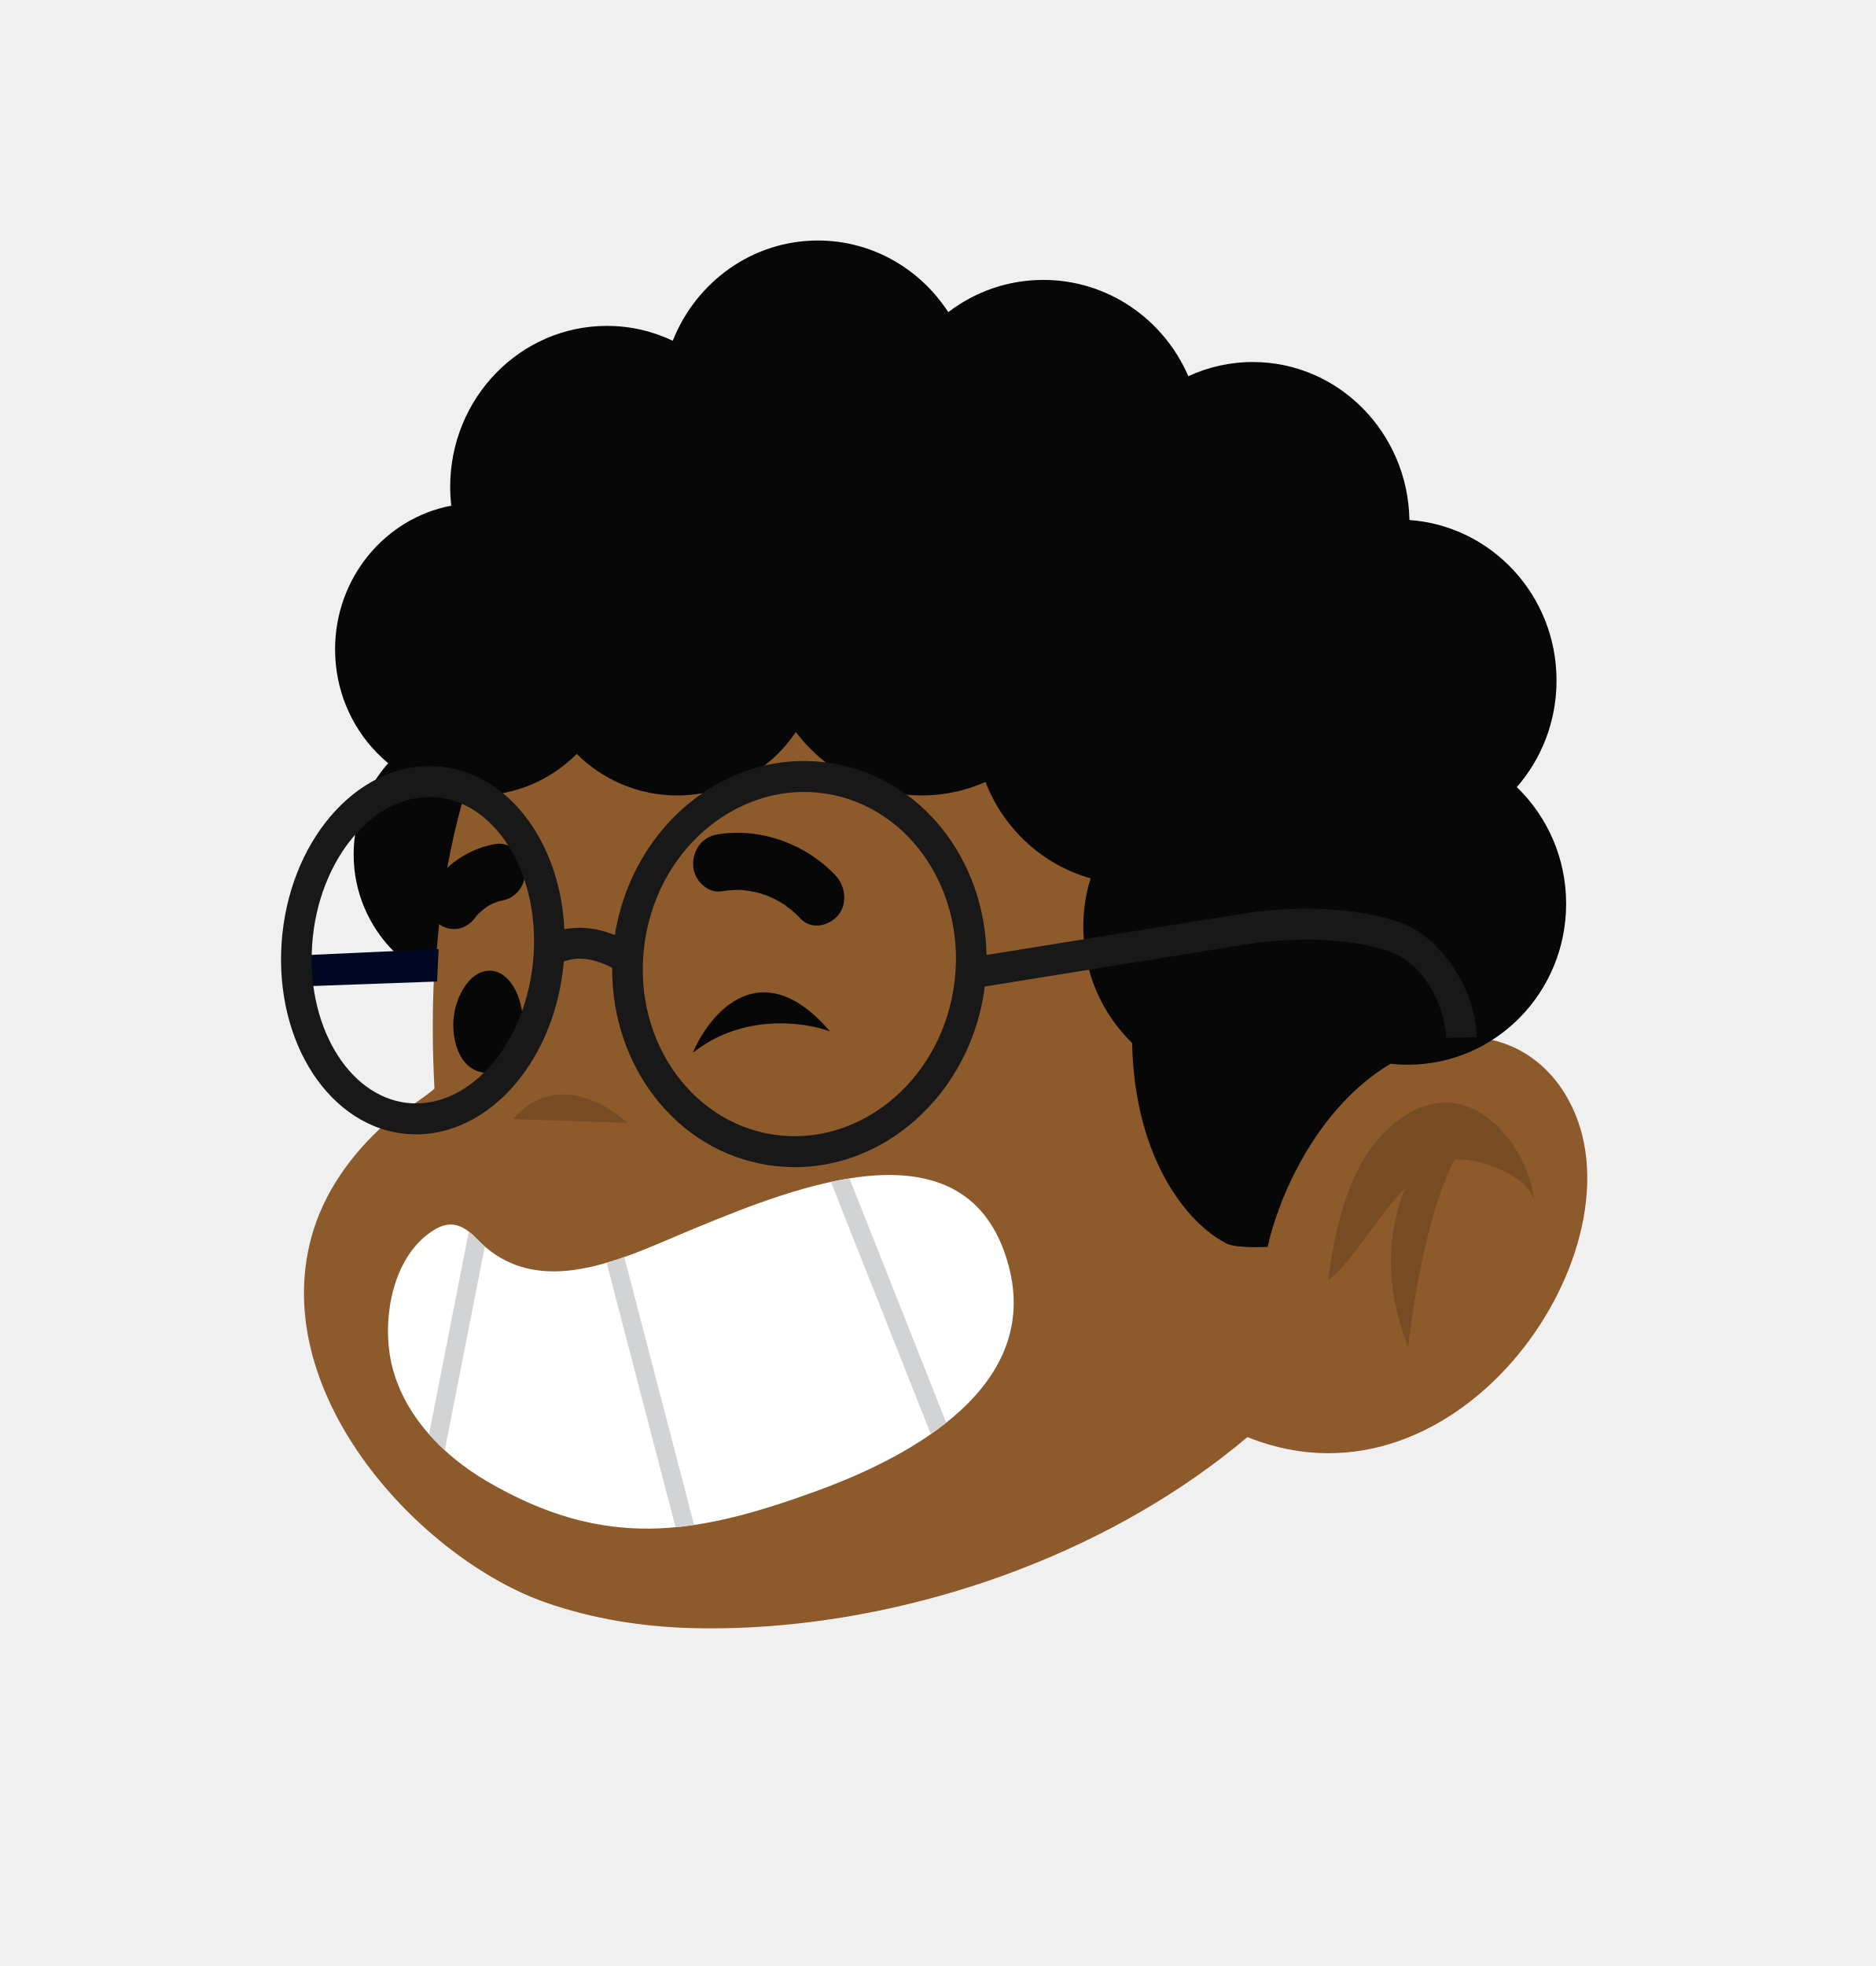
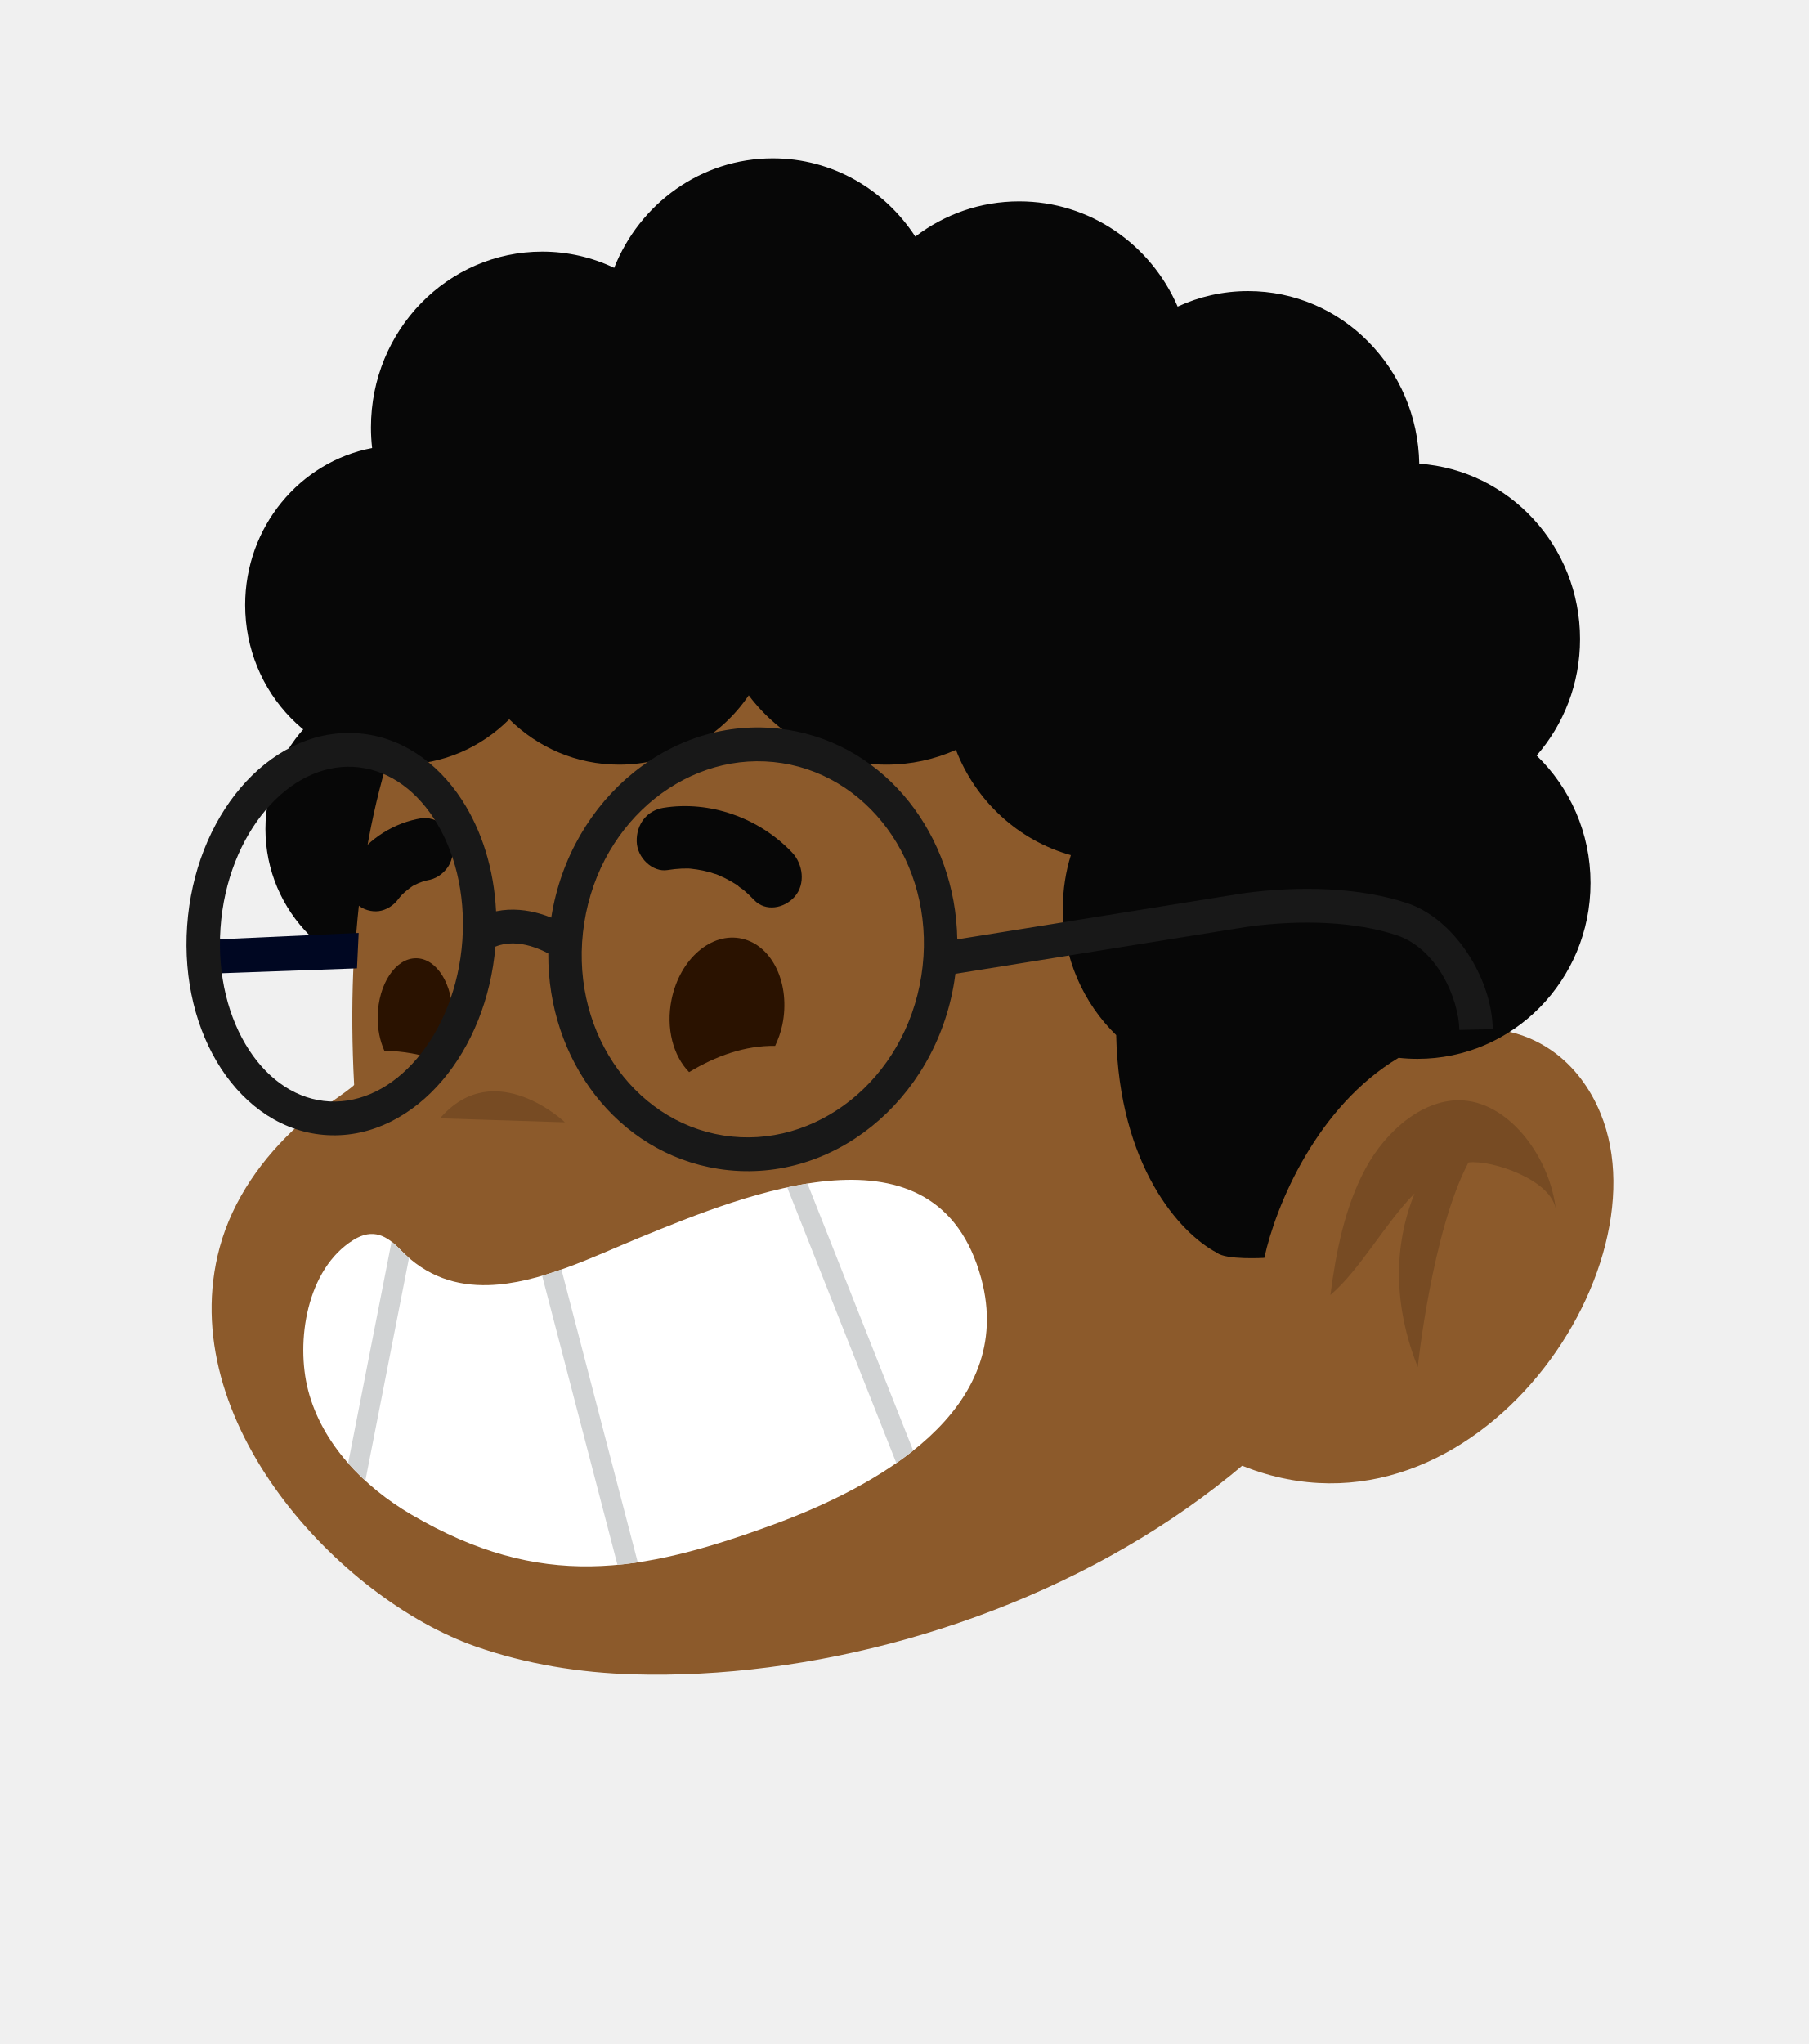
- <svg xmlns="http://www.w3.org/2000/svg" width="1903" height="1994" viewBox="0 0 1903 1994" fill="none">
-   <path d="M821.705 451.974C821.705 451.974 409.462 516.476 440.723 1103.9C440.837 1106.07 393.058 1137.8 389.316 1141.18C356 1171.32 328.047 1209.91 315.824 1255.05C272.299 1415.79 427.912 1581.42 553.751 1625.39C600.754 1641.81 650.437 1649.78 700.217 1651.23C1023.83 1660.65 1452.27 1454.97 1474.28 1053.29C1475.06 1038.87 1475.26 1024.45 1474.89 1010.05C1472.94 933.782 1454.53 859.502 1426.79 790.534C1426.8 790.536 1246.69 343.808 821.705 451.974Z" fill="#8C5A2B" />
-   <path opacity="0.3" d="M636.508 1138.79C636.508 1138.79 571.114 1076.57 520.488 1135.07Z" fill="#452811" />
-   <path d="M1246.26 1448.91C1463.83 1557.96 1661.44 1284.29 1598.23 1130.5C1557.91 1032.41 1440.25 1024.81 1372.04 1114.44C1331.78 1167.34 1299.19 1234.96 1280.68 1299.63" fill="#8C5A2B" />
-   <path opacity="0.3" d="M1425.58 1204.7C1397.57 1233.21 1375.04 1275.49 1347.37 1299.08C1352.5 1259.62 1360.67 1217.48 1379.84 1181.92C1399.31 1145.8 1434.69 1116.04 1470.71 1118.48C1515.34 1121.51 1552.08 1173.51 1556.79 1220.66C1553.97 1192.44 1497.24 1173.36 1475.58 1176.04C1441.65 1240 1428.47 1366.03 1428.47 1366.03C1400.24 1294.69 1411.7 1238.57 1425.58 1204.7Z" fill="#452811" />
-   <path d="M565.47 1289.43C536.155 1290.24 508.044 1281.85 483.835 1256.68C471.168 1243.53 458.323 1236.28 440.147 1247.54C396.633 1274.49 386.388 1341.83 398.085 1386.98C410.926 1436.52 449.612 1476.47 494.194 1502.52C614.159 1572.61 706.176 1556.84 828.936 1512.03C925.564 1476.77 1056.2 1405.69 1023.09 1283.35C982.08 1131.89 805.348 1204.61 705.63 1245.47C663.29 1262.83 612.808 1288.11 565.47 1289.43Z" fill="white" />
-   <mask id="mask0_8_541" style="mask-type:alpha" maskUnits="userSpaceOnUse" x="393" y="1191" width="636" height="360">
-     <path d="M565.47 1289.43C536.155 1290.24 508.045 1281.85 483.836 1256.68C471.169 1243.53 458.323 1236.28 440.148 1247.54C396.633 1274.49 386.388 1341.83 398.085 1386.98C410.927 1436.52 449.612 1476.47 494.195 1502.52C614.16 1572.61 706.176 1556.84 828.936 1512.03C925.564 1476.77 1056.2 1405.69 1023.09 1283.35C982.08 1131.89 805.348 1204.61 705.631 1245.47C663.29 1262.83 612.808 1288.11 565.47 1289.43Z" fill="white" />
+ <svg xmlns="http://www.w3.org/2000/svg" width="2045" height="2311" viewBox="0 0 2045 2311" fill="none">
+   <g clip-path="url(#clip0_8_541)">
+     <path d="M864.383 432.351C864.383 432.351 362.395 510.918 400.461 1226.42C400.599 1229.08 342.419 1267.71 337.862 1271.84C297.293 1308.54 263.256 1355.55 248.372 1410.53C195.371 1606.33 384.861 1808.07 538.095 1861.62C595.331 1881.62 655.83 1891.33 716.448 1893.1C1110.51 1904.57 1632.22 1654.05 1659.02 1164.78C1659.98 1147.22 1660.22 1129.65 1659.77 1112.12C1657.39 1019.22 1634.97 928.74 1601.19 844.733C1601.21 844.736 1381.89 300.601 864.383 432.351Z" fill="#8C5A2B" />
+     <path opacity="0.3" d="M638.869 1268.93C638.869 1268.93 559.238 1193.14 497.591 1264.4Z" fill="#452811" />
+     <path d="M1381.36 1646.65C1646.32 1779.49 1886.94 1446.16 1809.96 1258.84C1760.85 1139.36 1617.57 1130.1 1534.51 1239.27C1485.49 1303.7 1445.81 1386.05 1423.27 1464.83" fill="#8C5A2B" />
+     <path opacity="0.3" d="M1599.71 1349.2C1565.61 1383.93 1538.18 1435.42 1504.48 1464.15C1510.72 1416.09 1520.68 1364.77 1544.02 1321.45C1567.72 1277.46 1610.81 1241.21 1654.67 1244.19C1709.02 1247.88 1753.76 1311.22 1759.5 1368.65C1756.07 1334.28 1686.98 1311.04 1660.61 1314.3C1619.29 1392.2 1603.25 1545.71 1603.25 1545.71C1568.87 1458.82 1582.82 1390.46 1599.71 1349.2Z" fill="#452811" />
+   </g>
+   <path d="M552.3 1452.97C516.596 1453.96 482.359 1443.74 452.873 1413.07C437.446 1397.04 421.801 1388.22 399.664 1401.93C346.666 1434.78 334.188 1516.83 348.435 1571.84C364.075 1632.21 411.191 1680.88 465.49 1712.62C611.601 1798.04 723.671 1778.81 873.186 1724.21C990.873 1681.25 1149.98 1594.63 1109.65 1445.57C1059.71 1261.01 844.457 1349.62 723.007 1399.41C671.439 1420.57 609.955 1451.37 552.3 1452.97Z" fill="white" />
+   <mask id="mask0_8_541" style="mask-type:alpha" maskUnits="userSpaceOnUse" x="342" y="1333" width="775" height="438">
+     <path d="M552.299 1452.97C516.595 1453.96 482.358 1443.74 452.873 1413.07C437.446 1397.04 421.801 1388.22 399.664 1401.93C346.666 1434.78 334.188 1516.83 348.434 1571.84C364.074 1632.21 411.191 1680.88 465.49 1712.62C611.6 1798.04 723.671 1778.81 873.186 1724.21C990.872 1681.25 1149.98 1594.63 1109.65 1445.57C1059.71 1261.01 844.457 1349.62 723.007 1399.41C671.438 1420.57 609.954 1451.37 552.299 1452.97Z" fill="white" />
  </mask>
  <g mask="url(#mask0_8_541)">
-     <path fill-rule="evenodd" clip-rule="evenodd" d="M965.701 1457.67L840.115 1140.62L822.634 1147.55L948.219 1464.6L965.701 1457.67ZM707.65 1560.11L620.907 1227.43L602.712 1232.18L689.455 1564.86L707.65 1560.11ZM449.476 1479.79L497.34 1235.88L478.888 1232.26L431.024 1476.16L449.476 1479.79Z" fill="#D1D3D4" />
+     <path fill-rule="evenodd" clip-rule="evenodd" d="M1039.76 1657.98L886.801 1271.66L865.51 1280.1L1018.47 1666.42L1039.76 1657.98ZM725.467 1782.8L619.818 1377.43L597.658 1383.22L703.306 1788.59L725.467 1782.8ZM411.025 1684.93L469.321 1387.73L446.848 1383.32L388.552 1680.51L411.025 1684.93Z" fill="#D1D3D4" />
  </g>
-   <path d="M703.372 1067.37C753.581 1027.84 815.736 1036.4 841.379 1045.89C841.574 1045.96 841.701 1045.7 841.565 1045.54C772.52 965.856 720.709 1026.24 703.053 1067.15C702.971 1067.34 703.209 1067.5 703.372 1067.37Z" fill="#070707" />
-   <path d="M459.829 1039.33C459.877 1064.29 471.172 1091.09 500.074 1088.01C524.329 1085.42 530.521 1053.57 530.491 1037.9C530.437 1010.47 516.7 984.567 496.661 984.529C475.108 984.488 459.78 1014.37 459.829 1039.33Z" fill="#070707" />
-   <path d="M727.84 846.249C770.722 839.274 816.674 855.3 847.521 887.807C857.468 898.288 860.251 916.878 849.858 928.713C840.258 939.661 822.792 943.011 812.147 931.777C808.956 928.409 805.624 925.218 802.091 922.26C800.992 921.339 797.941 919.703 796.98 918.343C796.445 917.99 795.922 917.637 795.375 917.295C792.005 915.173 788.542 913.231 784.995 911.47C782.962 910.463 780.912 909.529 778.835 908.644C778.18 908.368 777.523 908.104 776.855 907.84C775.032 907.523 772.94 906.536 771.277 906.082C769.108 905.489 766.934 904.969 764.732 904.51C760.892 903.711 757.014 903.109 753.12 902.717C752.573 902.662 752.037 902.62 751.489 902.577C749.388 902.588 747.291 902.549 745.184 902.633C740.705 902.82 736.248 903.319 731.808 904.033C717.951 906.292 703.581 892.647 703.167 877.66C702.734 861.162 712.995 848.669 727.84 846.249Z" fill="#070707" />
-   <path d="M439.943 895.513C455.515 874.08 478.396 860.016 503.08 855.934C509.742 854.833 517.519 857.387 522.715 861.834C527.836 866.213 532.134 873.932 532.581 881.139C533.041 888.621 531.564 896.65 526.893 902.534C522.158 908.5 516.215 912.288 508.982 913.494C507.797 913.688 506.646 914.022 505.467 914.279C501.987 915.479 498.623 916.963 495.343 918.702C491.611 921.229 488.116 924.099 484.846 927.311C483.783 928.587 482.654 929.808 481.665 931.165C477.396 937.031 470.551 941.21 463.754 942.126C457.247 943.002 449.147 940.909 444.12 936.213C438.911 931.354 434.731 924.616 434.255 916.908C433.776 909.225 435.429 901.721 439.943 895.513Z" fill="#070707" />
-   <mask id="mask1_8_541" style="mask-type:alpha" maskUnits="userSpaceOnUse" x="316" y="681" width="208" height="352">
-     <path d="M439.985 1032.39C441.621 878.362 475.923 764.809 523.377 681.272C466.335 681.272 345.977 709.801 320.875 823.915C295.773 938.029 389.823 1010.45 439.985 1032.39Z" fill="#C4C4C4" />
+   <path d="M876.575 1182.49C842.863 1181.88 809.114 1194.03 779.257 1212.17C761.351 1193.87 752.742 1162.59 759.471 1129.93C768.909 1084.08 804.605 1053.34 839.199 1061.28C873.793 1069.21 894.169 1112.81 884.717 1158.66C882.958 1167.26 880.016 1175.12 876.575 1182.49Z" fill="#2A1200" />
+   <path d="M434.715 1188.08C429.744 1177.09 426.826 1163.67 427.11 1149.02C427.795 1112.59 447.295 1083.21 470.666 1083.41C494.038 1083.6 512.424 1113.29 511.737 1149.72C511.358 1169.76 505.164 1187.45 495.898 1199.47C476.391 1191.9 455.672 1188.29 434.715 1188.08Z" fill="#2A1200" />
+   <path d="M750.056 913.344C802.284 904.848 858.251 924.368 895.821 963.961C907.936 976.726 911.325 999.368 898.667 1013.78C886.975 1027.12 865.703 1031.2 852.738 1017.51C848.851 1013.41 844.793 1009.53 840.49 1005.92C839.151 1004.8 835.435 1002.81 834.265 1001.15C833.613 1000.72 832.976 1000.29 832.31 999.876C828.206 997.292 823.988 994.927 819.668 992.781C817.192 991.555 814.695 990.418 812.165 989.339C811.367 989.003 810.567 988.682 809.754 988.36C807.533 987.974 804.985 986.772 802.96 986.219C800.319 985.496 797.67 984.864 794.988 984.305C790.312 983.332 785.589 982.598 780.845 982.121C780.18 982.054 779.527 982.003 778.86 981.951C776.301 981.963 773.747 981.915 771.181 982.019C765.725 982.246 760.296 982.854 754.889 983.723C738.012 986.475 720.51 969.855 720.006 951.602C719.479 931.508 731.976 916.291 750.056 913.344Z" fill="#070707" />
+   <path d="M399.415 973.347C418.381 947.242 446.249 930.112 476.313 925.14C484.427 923.799 493.899 926.909 500.227 932.326C506.464 937.659 511.698 947.062 512.243 955.839C512.803 964.952 511.005 974.731 505.315 981.897C499.548 989.164 492.31 993.778 483.501 995.247C482.057 995.483 480.655 995.89 479.219 996.203C474.981 997.665 470.885 999.471 466.889 1001.59C462.343 1004.67 458.087 1008.16 454.105 1012.07C452.81 1013.63 451.435 1015.12 450.23 1016.77C445.031 1023.91 436.694 1029 428.416 1030.12C420.491 1031.19 410.626 1028.64 404.503 1022.92C398.158 1017 393.068 1008.79 392.487 999.405C391.904 990.047 393.918 980.908 399.415 973.347Z" fill="#070707" />
+   <mask id="mask1_8_541" style="mask-type:alpha" maskUnits="userSpaceOnUse" x="248" y="711" width="253" height="429">
+     <path d="M399.141 1139.32C401.134 951.713 442.924 813.41 500.736 711.664C431.243 711.664 284.612 746.411 254.031 885.398C223.45 1024.39 338.029 1112.59 399.141 1139.32Z" fill="#C4C4C4" />
  </mask>
  <g mask="url(#mask1_8_541)">
-     <ellipse rx="139.629" ry="139.508" transform="matrix(-1 0 0 1 498.373 866.498)" fill="#070707" />
+     <ellipse rx="170.108" ry="169.916" transform="matrix(-1 0 0 1 470.274 937.263)" fill="#070707" />
  </g>
-   <path fill-rule="evenodd" clip-rule="evenodd" d="M484.261 806.782C523.48 806.782 559.045 790.723 585.06 764.66C611.367 790.723 647.332 806.782 686.991 806.782C736.951 806.782 781.049 781.298 807.362 742.433C836.695 781.543 883.014 806.782 935.133 806.782C958.093 806.782 979.927 801.884 999.679 793.061C1017.98 840.494 1057.49 877.103 1106.36 890.825C1101.54 906.343 1098.94 922.863 1098.94 939.999C1098.94 986.321 1117.93 1028.13 1148.42 1057.84C1151.09 1178.94 1207.26 1241.75 1242.02 1259.94C1250.38 1266.73 1285.94 1264.64 1285.94 1264.64C1296.61 1215.59 1334.82 1124.15 1410.57 1078.91C1416.35 1079.55 1422.22 1079.88 1428.17 1079.88C1516.85 1079.88 1588.74 1006.81 1588.74 916.686C1588.74 870.096 1569.53 828.065 1538.72 798.33C1563.79 769.542 1579 731.686 1579 690.217C1579 603.96 1513.16 533.333 1429.77 527.426C1428.25 438.65 1357.68 367.166 1270.85 367.166C1247.55 367.166 1225.42 372.314 1205.48 381.563C1180.65 324.064 1124.14 283.905 1058.39 283.905C1022.21 283.905 988.821 296.07 961.972 316.596C933.47 272.79 884.873 243.94 829.713 243.94C763.13 243.94 706.11 285.977 682.454 345.612C662.139 335.933 639.499 330.531 615.63 330.531C527.85 330.531 456.689 403.594 456.689 493.722C456.689 500.198 457.057 506.586 457.771 512.864C390.704 525.637 339.917 586.018 339.917 658.578C339.917 740.429 404.542 806.782 484.261 806.782Z" fill="#070707" />
-   <path fill-rule="evenodd" clip-rule="evenodd" d="M289.636 1001.03L443.396 995.502L444.963 962.585L288.936 969.687L289.636 1001.03Z" fill="#000722" />
-   <path fill-rule="evenodd" clip-rule="evenodd" d="M838.118 804.987C923.386 818.422 982.609 905.804 967.388 1002.47C952.167 1099.13 868.959 1164.07 783.692 1150.64C698.425 1137.2 639.202 1049.82 654.423 953.156C669.644 856.491 752.851 791.552 838.118 804.987ZM1000.77 968.56C999.138 872.48 935.268 788.558 842.995 774.019C738.482 757.551 641.292 836.989 623.761 948.325C623.757 948.347 623.754 948.369 623.75 948.391C620.524 947.092 617.007 945.842 613.255 944.751C601.848 941.433 587.485 939.399 572.532 942.521C570.622 903.338 559.231 867.36 540.695 838.947C517.654 803.627 482.957 779.306 441.704 777.147C400.514 774.991 362.879 795.458 335.249 827.948C307.611 860.449 289.189 905.717 285.689 955.997C282.188 1006.27 294.19 1053.24 317.212 1088.53C340.254 1123.85 374.95 1148.17 416.203 1150.33C457.393 1152.48 495.029 1132.02 522.658 1099.53C549.589 1067.86 567.769 1024.07 571.921 975.327C582.667 970.93 594.061 971.811 604.577 974.87C611.129 976.776 616.852 979.416 621.019 981.65C620.289 1079.97 684.812 1166.79 778.816 1181.6C883.329 1198.07 980.519 1118.64 998.05 1007.3C998.404 1005.05 998.723 1002.81 999.007 1000.57L1269.91 956.916C1320.73 949.884 1371.46 952.217 1408.93 964.799C1446.51 977.419 1466.34 1023.85 1466.93 1052.68L1497.97 1051.93C1496.98 1004 1462.18 949.623 1418.8 935.055C1375.35 920.462 1319.42 918.422 1265.61 925.889L1265.44 925.912L1000.77 968.56ZM514.75 856.239C533.667 885.237 544.32 925.241 541.248 969.372C538.176 1013.5 522.042 1052.2 499.126 1079.15C476.201 1106.11 447.283 1120.56 417.902 1119.03C388.584 1117.49 362.055 1100.2 343.157 1071.24C324.24 1042.24 313.587 1002.23 316.66 958.103C319.732 913.976 335.865 875.271 358.781 848.324C381.706 821.366 410.625 806.91 440.005 808.448C469.323 809.982 495.852 827.27 514.75 856.239Z" fill="#181818" />
+   <path fill-rule="evenodd" clip-rule="evenodd" d="M453.082 864.531C500.861 864.531 544.19 844.972 575.883 813.228C607.932 844.972 651.748 864.531 700.064 864.531C760.929 864.531 814.652 833.492 846.709 786.156C882.445 833.79 938.874 864.531 1002.37 864.531C1030.34 864.531 1056.94 858.566 1081.01 847.819C1103.3 905.591 1151.44 950.18 1210.97 966.893C1205.1 985.793 1201.93 1005.91 1201.93 1026.79C1201.93 1083.2 1225.07 1134.13 1262.22 1170.31C1265.46 1317.81 1333.89 1394.31 1376.24 1416.46C1386.43 1424.74 1429.76 1422.19 1429.76 1422.19C1442.75 1362.44 1489.3 1251.07 1581.58 1195.97C1588.63 1196.75 1595.78 1197.15 1603.03 1197.15C1711.06 1197.15 1798.64 1108.16 1798.64 998.391C1798.64 941.645 1775.24 890.453 1737.7 854.237C1768.25 819.173 1786.79 773.066 1786.79 722.559C1786.79 617.5 1706.57 531.479 1604.98 524.284C1603.12 416.158 1517.15 329.092 1411.37 329.092C1382.99 329.092 1356.03 335.362 1331.73 346.627C1301.48 276.596 1232.63 227.683 1152.54 227.683C1108.45 227.683 1067.78 242.5 1035.07 267.499C1000.34 214.145 941.14 179.007 873.94 179.007C792.823 179.007 723.356 230.206 694.536 302.84C669.787 291.052 642.205 284.472 613.126 284.472C506.185 284.472 419.492 373.461 419.492 483.234C419.492 491.121 419.939 498.901 420.81 506.548C339.103 522.105 277.23 595.647 277.23 684.023C277.23 783.715 355.962 864.531 453.082 864.531Z" fill="#070707" />
+   <path fill-rule="evenodd" clip-rule="evenodd" d="M216.427 1101.59L403.698 1094.86L405.607 1054.77L215.574 1063.42L216.427 1101.59Z" fill="#000722" />
+   <path fill-rule="evenodd" clip-rule="evenodd" d="M884.446 862.819C988.297 879.183 1060.43 985.611 1041.89 1103.34C1023.35 1221.08 922.009 1300.17 818.159 1283.81C714.308 1267.45 642.178 1161.02 660.716 1043.28C679.254 925.55 780.596 846.456 884.446 862.819ZM1082.54 1062.05C1080.56 945.024 1002.77 842.809 890.385 825.101C763.095 805.044 644.723 901.796 623.371 1037.4C623.367 1037.43 623.363 1037.45 623.359 1037.48C619.43 1035.9 615.145 1034.38 610.576 1033.05C596.683 1029.01 579.19 1026.53 560.978 1030.33C558.652 982.608 544.778 938.787 522.202 904.181C494.139 861.162 451.881 831.54 401.637 828.91C351.47 826.285 305.633 851.213 271.981 890.785C238.319 930.369 215.883 985.504 211.62 1046.74C207.356 1107.98 221.973 1165.18 250.014 1208.16C278.077 1251.18 320.335 1280.8 370.579 1283.43C420.746 1286.06 466.583 1261.13 500.235 1221.56C533.035 1182.99 555.177 1129.65 560.234 1070.29C573.322 1064.93 587.199 1066.01 600.007 1069.73C607.986 1072.05 614.957 1075.27 620.032 1077.99C619.143 1197.74 697.729 1303.49 812.22 1321.53C939.51 1341.58 1057.88 1244.83 1079.23 1109.23C1079.66 1106.49 1080.05 1103.76 1080.4 1101.03L1410.35 1047.86C1472.24 1039.3 1534.03 1042.14 1579.66 1057.46C1625.43 1072.84 1649.58 1129.38 1650.31 1164.5L1688.11 1163.59C1686.91 1105.21 1644.52 1038.98 1591.69 1021.24C1538.76 1003.46 1470.64 1000.98 1405.1 1010.07L1404.9 1010.1L1082.54 1062.05ZM490.603 925.243C513.643 960.561 526.618 1009.28 522.875 1063.03C519.134 1116.78 499.484 1163.92 471.574 1196.74C443.653 1229.58 408.432 1247.18 372.648 1245.31C336.941 1243.44 304.63 1222.38 281.613 1187.1C258.573 1151.78 245.599 1103.06 249.341 1049.31C253.082 995.564 272.732 948.423 300.642 915.602C328.563 882.768 363.784 865.161 399.568 867.034C435.276 868.903 467.586 889.959 490.603 925.243Z" fill="#181818" />
+   <defs>
+     <clipPath id="clip0_8_541">
+       <rect width="1706" height="1782" fill="white" transform="matrix(-1 0 0 1 1873 285)" />
+     </clipPath>
+   </defs>
</svg>
